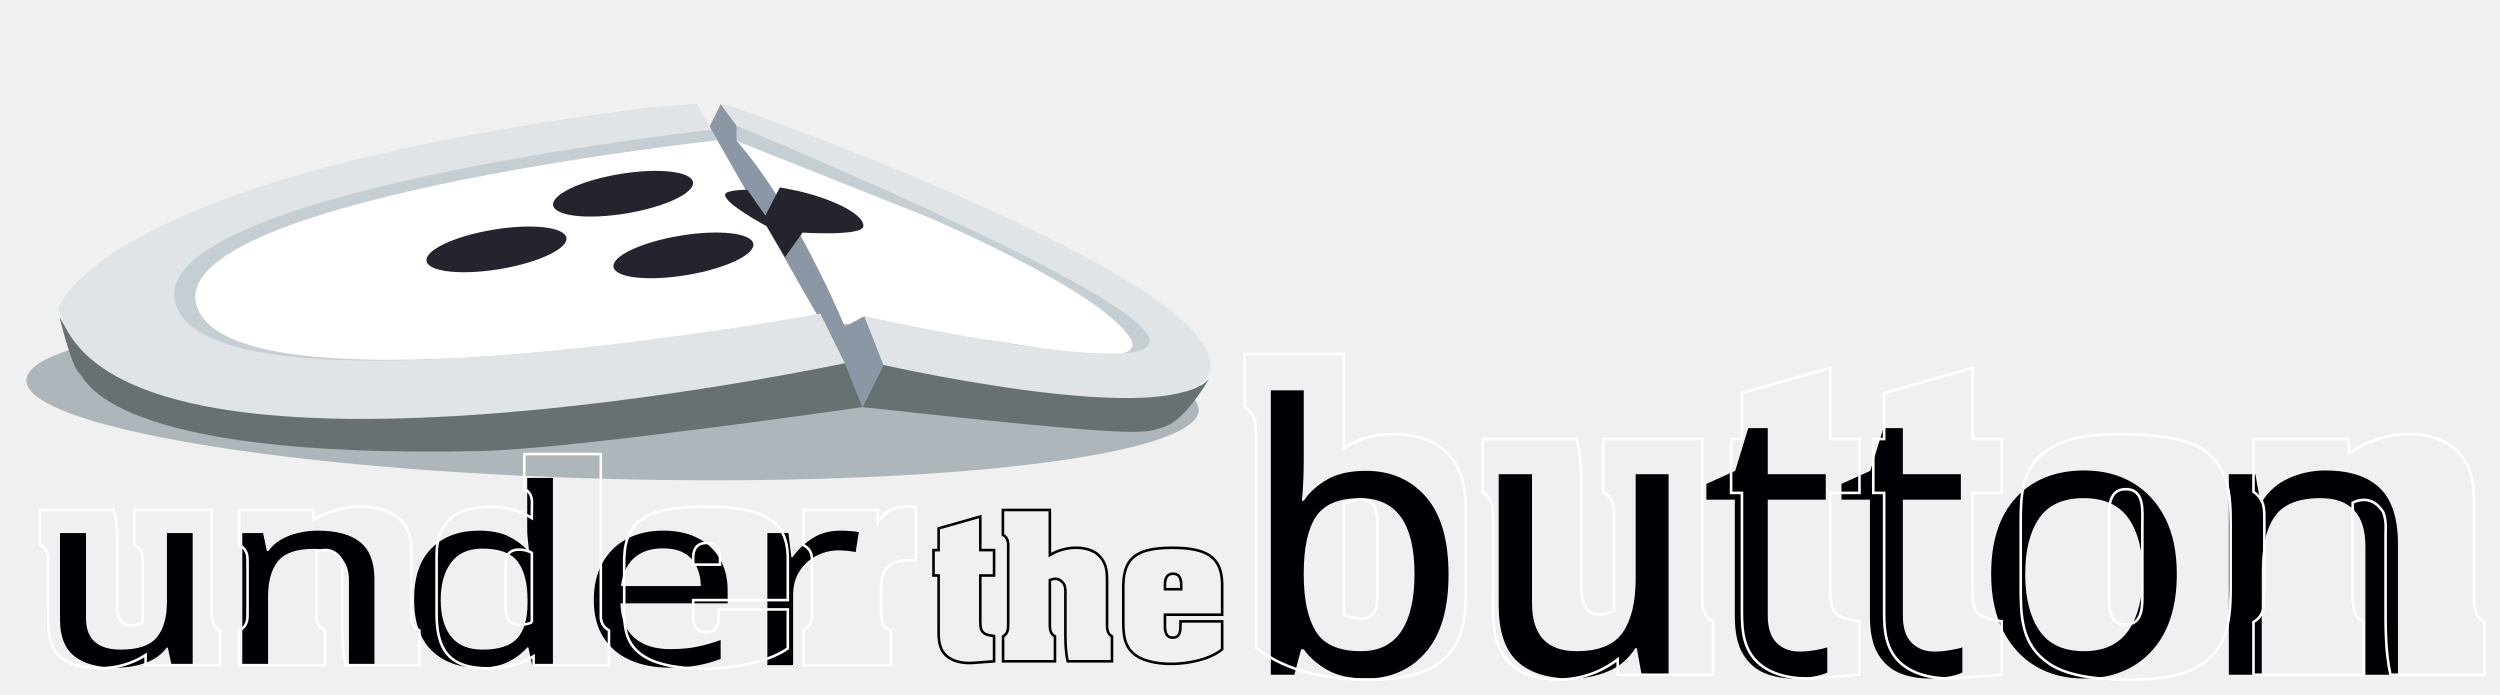
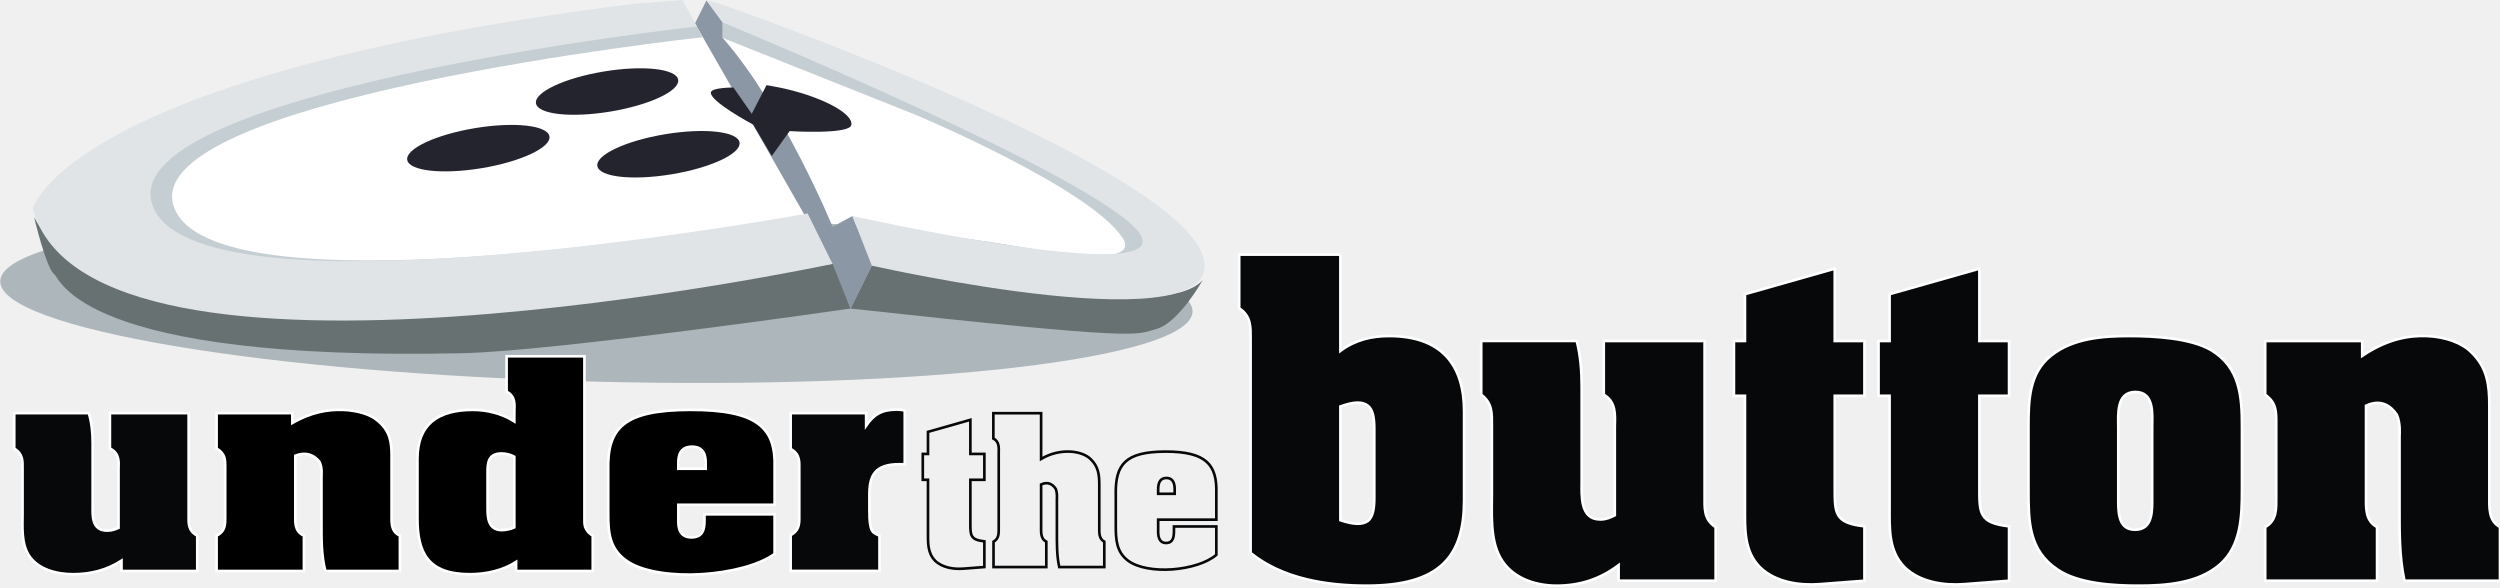
- <svg xmlns="http://www.w3.org/2000/svg" xmlns:xlink="http://www.w3.org/1999/xlink" version="1.1" id="Layer_1" x="0px" y="0px" width="961px" height="267px" viewBox="0 0 961 267" enable-background="new 0 0 961 267" xml:space="preserve">
-   <g>
-     <g>
-       <defs>
-         <rect id="SVGID_1_" x="-76" width="1080" height="360" />
-       </defs>
-       <clipPath id="SVGID_2_">
-         <use xlink:href="#SVGID_1_" overflow="visible" />
-       </clipPath>
-       <g clip-path="url(#SVGID_2_)">
-         <defs>
-           <rect id="SVGID_3_" x="-76" width="1080" height="360" />
-         </defs>
-         <clipPath id="SVGID_4_">
-           <use xlink:href="#SVGID_3_" overflow="visible" />
-         </clipPath>
-         <path clip-path="url(#SVGID_4_)" fill="#FFFFFF" d="M455.198,141.376c0,0,0.518-12.08-7.774-19.862     c-8.289-7.783-17.18-13.883-17.18-13.883S398.361,90.73,393.186,87.69c-5.178-3.04-59.436-22.285-74.681-26.588     c-15.244-4.305-53.657-13.207-53.657-13.207l60.956,105.16l70.495,9.829l36.386-6.963L455.198,141.376z" />
-         <path clip-path="url(#SVGID_4_)" fill="#FFFFFF" d="M28.227,132.688c0,0-6.375-18.538,32.769-36.372     c39.145-17.833,92.118-28.188,92.118-28.188s55.916-9.558,73.084-9.956l49.726-8.209l64.451,104.181l-135.269,21.512     l-113.305-4.781l-55.916-24.291L28.227,132.688z" />
-         <path clip-path="url(#SVGID_4_)" fill="#ADB6BA" d="M460.802,157.632c-0.438,17.8-101.683,29.655-226.129,26.481     c-124.446-3.176-224.972-20.179-224.53-37.979c0.44-17.801,101.683-29.657,226.128-26.481     C360.718,122.828,461.244,139.833,460.802,157.632" />
-         <path clip-path="url(#SVGID_4_)" fill="#677172" d="M22.929,121.962c0,0,4.539,19.185,7.565,21.487     c2.432,1.852,9.846,33.055,154.299,29.93c35.161-0.76,146.738-16.883,146.738-16.883l-6.183-17.017     c0,0-108.788,19.671-170.057,18.904C71.426,157.332,36.543,147.286,22.929,121.962" />
-         <path clip-path="url(#SVGID_4_)" fill="#677172" d="M331.531,156.496l8.065-16.225c48.368,7.198,42.613,7.783,66.062,10.086     c21.845,2.145,50.803,4.577,58.995-4.605c0,0-9.074,16.115-17.395,18.419C438.937,166.473,443.477,168.774,331.531,156.496" />
-         <path clip-path="url(#SVGID_4_)" fill="#8C97A5" d="M324.725,139.613l6.807,16.882l8.065-16.224l-7.345-18.767l-7.496,4.095     c0,0-18.453-45.05-41.52-71.379v-5.851l-6.163-8.34l-4.344,8.678" />
-         <path clip-path="url(#SVGID_4_)" fill="#24242F" d="M217.722,91.42c-0.672-4.183-13.25-5.582-28.093-3.126     c-14.841,2.457-26.33,7.839-25.657,12.021c0.673,4.184,13.25,5.583,28.093,3.127C206.906,100.985,218.394,95.604,217.722,91.42" />
-         <path clip-path="url(#SVGID_4_)" fill="#24242F" d="M289.577,93.724c-0.673-4.183-13.251-5.583-28.095-3.126     c-14.841,2.456-26.329,7.838-25.655,12.021c0.673,4.184,13.25,5.583,28.092,3.126C278.762,103.289,290.248,97.908,289.577,93.724     " />
-         <path clip-path="url(#SVGID_4_)" fill="#24242F" d="M266.381,70.021c-0.672-4.183-13.25-5.582-28.092-3.126     c-14.843,2.457-26.329,7.84-25.657,12.022c0.674,4.183,13.25,5.583,28.093,3.126C255.568,79.587,267.053,74.206,266.381,70.021" />
-         <path clip-path="url(#SVGID_4_)" fill="#24242F" d="M308.492,89.426c0,0,22.49,1.394,23.327-2.267     c0.94-4.129-10.172-10.264-24.825-13.705c-2.476-0.58-7.212-1.404-7.212-1.404l-5.59,10.838l-6.921-9.945     c0,0-8.106-0.009-8.511,1.758c-0.771,3.385,16.009,12.284,16.009,12.284l6.99,11.852L308.492,89.426z" />
-         <path clip-path="url(#SVGID_4_)" fill="#FFFFFF" d="M312.697,124.465c0,9.213-59.447,16.682-132.781,16.682     c-73.333,0-132.782-7.469-132.782-16.682s59.449-16.683,132.782-16.683C253.25,107.782,312.697,115.252,312.697,124.465" />
-         <path clip-path="url(#SVGID_4_)" fill="#C5CED2" d="M275.119,54.004c0,0-217.476,23.583-198.899,65.159     c18.577,41.577,234.388,2.558,234.388,2.558l9.224,16.949c0,0-264.282,57.637-284.764-19.029c0,0,12.188-47.812,214.894-73.312     l22.768,2.379l2.867,5.202" />
-         <path clip-path="url(#SVGID_4_)" fill="#E0E4E7" d="M273.482,49.869c0,0-224.941,24.829-205.335,68.708     c19.604,43.882,247.171,1.97,247.171,1.97l9.407,19.066c0,0-280.694,60.023-302.31-20.89c0,0,12.862-50.461,226.799-77.373     l18.73-1.48" />
-         <path clip-path="url(#SVGID_4_)" fill="#C5CED2" d="M343.741,140.229c0,0,126.146,28.646,115.441-3.467     c-10.705-32.114-162.747-86.179-169.891-88.311l-6.165-2.497l0.109,8.266l73.012,29.084c0,0,65.922,27.695,78.161,46.56     c12.241,18.865-97.449-6.958-97.449-6.958L343.741,140.229z" />
-         <path clip-path="url(#SVGID_4_)" fill="#E0E4E7" d="M339.597,140.271c0,0,136.669,31.036,125.071-3.756     c-11.6-34.791-176.321-93.368-184.062-95.677l-3.534-0.809l6.164,8.341c0,0,144.47,59.52,157.73,79.959     c13.261,20.438-108.715-6.825-108.715-6.825L339.597,140.271z" />
-         <g clip-path="url(#SVGID_4_)">
-           <text transform="matrix(1.1861 0 0 1 14.1865 255.6807)" fill="#000104" font-family="'Aachen-Bold'" font-size="94.695">under</text>
-         </g>
-         <path clip-path="url(#SVGID_4_)" fill="none" stroke="#FFFFFF" d="M18.567,233.807c0,5.113-0.562,11.553,2.471,16.098     c3.257,5.02,10.107,7.007,16.622,7.007c6.852,0,12.804-1.608,18.308-5.112v3.883h28.64v-13.354     c-3.594-1.895-3.257-4.734-3.257-7.859v-38.445H51.588v13.352c3.594,1.799,3.369,4.829,3.257,7.859v22.158     c-1.348,0.568-2.584,1.041-4.268,1.041c-6.065,0-5.504-5.965-5.504-9.469v-23.578c0-3.789-0.337-7.67-1.46-11.363H15.422v13.352     c3.37,2.178,3.145,4.639,3.145,7.859V233.807z" />
-         <path clip-path="url(#SVGID_4_)" fill="none" stroke="#FFFFFF" d="M120.548,196.023H91.907v13.352     c3.369,2.083,3.257,4.167,3.257,7.386v18.087c0,3.03,0.225,5.776-3.257,7.481v13.352h33.021v-13.352     c-3.595-1.61-3.258-4.925-3.258-7.86v-22.348c4.381-1.704,7.302,0,9.099,2.273c1.123,2.178,0.786,4.924,0.786,5.303v17.424     c0,6.154-0.112,12.499,1.46,18.56h28.19v-13.352c-3.481-1.61-3.145-4.925-3.145-7.86v-22.348c0-5.114-0.562-9.471-5.392-13.352     c-2.695-2.273-7.524-3.789-13.027-3.978c-5.616-0.188-11.906,0.853-19.094,4.924V196.023z" />
-         <path clip-path="url(#SVGID_4_)" fill="none" stroke="#FFFFFF" d="M205.12,255.681h28.977v-13.353     c-3.481-2.082-3.145-4.734-3.145-6.533v-61.269h-29.427v13.353c3.595,1.988,2.92,4.925,2.92,8.05v3.219     c-4.717-3.03-10.558-4.356-15.611-4.356c-13.365,0-21.002,5.494-21.002,18.561v22.443c0,12.973,3.93,21.117,19.767,21.117     c6.289,0,12.467-1.42,17.521-4.641V255.681z M204.445,239.203c-1.348,0.664-3.257,1.043-4.717,1.043     c-5.391,0-5.391-5.209-5.391-8.429v-13.163c0-3.408,0-7.386,5.278-7.386c1.685,0,3.481,0.474,4.829,1.231V239.203z" />
-         <path clip-path="url(#SVGID_4_)" fill="none" stroke="#FFFFFF" d="M276.776,217.045h-10.333v-2.271     c0-2.369,0.45-6.062,5.167-6.062s5.166,3.692,5.166,6.062V217.045z M239.938,233.9c0,7.197,0.337,13.826,7.75,18.465     c5.84,3.695,16.734,5.209,27.517,4.547c10.895-0.663,21.789-3.409,27.63-7.672v-14.961h-26.507v2.179     c0,3.03-0.337,6.534-4.941,6.534c-4.605,0-5.055-3.883-4.942-6.819v-5.492h36.391v-14.108     c0.448-14.584-5.953-21.875-32.011-21.78c-24.82,0.095-31.335,6.629-30.886,22.916V233.9z" />
-         <path clip-path="url(#SVGID_4_)" fill="none" stroke="#FFFFFF" d="M337.427,196.023h-28.528v13.541     c3.594,1.988,3.257,4.734,3.257,7.859v16.855c0,3.125,0.337,5.871-3.257,7.859v13.542h33.582v-13.352     c-2.246-0.947-2.92-1.421-3.369-3.41c-0.45-1.894-0.45-4.544-0.45-6.438v-5.776c0-7.007,2.022-11.363,11.232-11.363h2.134v-20.36     c-1.011-0.188-2.134-0.283-3.146-0.283c-5.728,0-8.647,1.988-11.455,6.061V196.023z" />
-         <path clip-path="url(#SVGID_4_)" fill="none" stroke="#000104" d="M376.823,198.553l-16.016,4.547v8.348h-1.967v9.773h1.967     v19.951c0,3.732-0.203,7.735,2.715,10.654c2.715,2.646,7.059,3.257,10.587,2.986l8.008-0.611v-9.705     c-5.361-0.609-5.294-2.307-5.294-6.922v-16.354h5.294v-9.773h-5.294V198.553z" />
-         <path clip-path="url(#SVGID_4_)" fill="none" stroke="#000104" d="M403.561,196.043H385.51v9.568     c2.239,1.153,2.104,3.461,2.035,5.633v28.027c0,2.171,0.136,4.141-1.967,5.361v9.568h19.951v-9.568     c-2.172-1.153-1.969-3.529-1.969-5.633v-16.017c2.647-1.221,4.411,0,5.497,1.629c0.68,1.562,0.476,3.529,0.476,3.802v12.485     c0,4.412-0.068,8.958,0.882,13.302h17.034v-9.568c-2.104-1.153-1.9-3.529-1.9-5.633v-16.017c0-3.664-0.34-6.786-3.258-9.567     c-1.628-1.629-4.546-2.715-7.872-2.852c-3.393-0.135-7.193,0.611-10.858,2.783V196.043z" />
-         <path clip-path="url(#SVGID_4_)" fill="none" stroke="#000104" d="M454.051,226.513h-6.243v-1.628     c0-1.697,0.271-4.344,3.121-4.344c2.851,0,3.122,2.646,3.122,4.344V226.513z M431.792,238.593c0,5.157,0.203,9.908,4.682,13.233     c3.529,2.646,10.112,3.732,16.627,3.258c6.583-0.475,13.165-2.444,16.694-5.497v-10.724h-16.016v1.562     c0,2.172-0.203,4.683-2.986,4.683c-2.782,0-3.053-2.783-2.985-4.887v-3.936h21.987v-10.111     c0.271-10.451-3.597-15.678-19.341-15.609c-14.997,0.068-18.934,4.752-18.662,16.424V238.593z" />
-         <g clip-path="url(#SVGID_4_)">
-           <text transform="matrix(1 0 0 1 476.2695 259.3779)" fill="#000104" font-family="'Aachen-Bold'" font-size="143.85">button</text>
-         </g>
-         <path clip-path="url(#SVGID_4_)" fill="none" stroke="#FFFFFF" d="M516.691,193.494c5.179-1.869,8.343-1.869,10.357-0.287     c1.87,1.438,2.445,4.459,2.445,8.631v26.324c0,4.172-0.575,7.192-2.445,8.631c-2.015,1.438-5.179,1.438-10.357-0.287V193.494z      M516.691,136.099h-38.264v20.283c4.603,3.021,4.315,7.193,4.315,11.94v80.555c12.083,9.781,28.77,12.371,43.874,12.371     c27.906,0,36.825-11.221,36.825-32.366v-33.517c0-17.694-8.631-28.482-28.339-28.482c-6.616,0-12.802,1.439-18.412,5.61V136.099z     " />
-         <path clip-path="url(#SVGID_4_)" fill="none" stroke="#FFFFFF" d="M573.943,226.148c0,7.768-0.72,17.55,3.164,24.455     c4.172,7.624,12.947,10.645,21.29,10.645c8.774,0,16.399-2.445,23.447-7.768v5.896h36.682v-20.281     c-4.603-2.877-4.171-7.193-4.171-11.94v-58.403h-38.12v20.283c4.603,2.733,4.315,7.338,4.171,11.94v33.659     c-1.726,0.865-3.309,1.584-5.466,1.584c-7.769,0-7.049-9.063-7.049-14.385v-35.819c0-5.754-0.432-11.652-1.87-17.262h-36.106     v20.283c4.315,3.309,4.028,7.049,4.028,11.94V226.148z" />
-         <path clip-path="url(#SVGID_4_)" fill="none" stroke="#FFFFFF" d="M703.551,141.421l-33.949,9.638v17.694h-4.171v20.713h4.171     v42.291c0,7.912-0.432,16.399,5.754,22.586c5.754,5.609,14.961,6.904,22.44,6.328l16.975-1.293v-20.571     c-11.364-1.296-11.22-4.892-11.22-14.673v-34.668h11.22v-20.713h-11.22V141.421z" />
-         <path clip-path="url(#SVGID_4_)" fill="none" stroke="#FFFFFF" d="M758.212,141.421l-33.949,9.638v17.694h-4.171v20.713h4.171     v42.291c0,7.912-0.432,16.399,5.754,22.586c5.754,5.609,14.961,6.904,22.44,6.328l16.975-1.293v-20.571     c-11.365-1.296-11.22-4.892-11.22-14.673v-34.668h11.22v-20.713h-11.22V141.421z" />
-         <path clip-path="url(#SVGID_4_)" fill="none" stroke="#FFFFFF" d="M810.715,201.551c0-5.035-0.863-13.521,6.474-13.521     c7.336,0,6.329,8.631,6.329,13.521v26.18c0,4.891,0.432,12.371-6.474,12.371c-6.761,0-6.329-7.48-6.329-12.371V201.551z      M857.466,201.263c0-11.508-0.719-22.44-11.651-29.058c-7.912-4.603-21.722-5.322-30.928-5.322     c-10.214,0-21.29,0.863-29.489,7.336c-8.487,6.617-8.631,17.262-8.631,27.044v23.591c0,11.939,0,23.016,11.076,30.352     c7.912,5.324,21.146,6.043,30.496,6.043c10.356,0,22.44-0.863,30.64-7.911c8.2-7.05,8.487-18.413,8.487-28.483V201.263z" />
-         <path clip-path="url(#SVGID_4_)" fill="none" stroke="#FFFFFF" d="M902.921,168.753h-36.682v20.283     c4.315,3.163,4.171,6.329,4.171,11.22v27.475c0,4.604,0.288,8.775-4.171,11.364v20.283h42.291v-20.283     c-4.603-2.444-4.171-7.479-4.171-11.938v-33.949c5.609-2.59,9.35,0,11.651,3.453c1.438,3.308,1.007,7.48,1.007,8.055v26.469     c0,9.35-0.144,18.987,1.87,28.194h36.106v-20.283c-4.459-2.444-4.027-7.479-4.027-11.938v-33.949     c0-7.768-0.72-14.385-6.905-20.283c-3.452-3.452-9.638-5.754-16.687-6.041c-7.192-0.288-15.248,1.294-24.454,7.48V168.753z" />
-       </g>
-     </g>
-   </g>
+ <svg xmlns="http://www.w3.org/2000/svg" version="1.1" id="Layer_1" x="0px" y="0px" width="944.947px" height="221.878px" viewBox="0 0 944.947 221.878" enable-background="new 0 0 944.947 221.878" xml:space="preserve">
+   <path fill="#FFFFFF" d="M445.151,101.506c0,0,0.518-12.08-7.774-19.862c-8.289-7.783-17.18-13.883-17.18-13.883  S388.315,50.86,383.139,47.82c-5.178-3.04-59.436-22.285-74.681-26.588c-15.244-4.305-53.657-13.207-53.657-13.207l60.956,105.16  l70.495,9.829l36.386-6.963L445.151,101.506z" />
+   <path fill="#FFFFFF" d="M18.179,92.818c0,0-6.375-18.538,32.769-36.372c39.145-17.833,92.118-28.188,92.118-28.188  s55.916-9.558,73.084-9.956l49.726-8.209l64.451,104.182l-135.269,21.512l-113.304-4.781l-55.916-24.291L18.179,92.818z" />
+   <path fill="#ADB6BA" d="M450.755,117.763c-0.439,17.799-101.683,29.654-226.129,26.48c-124.446-3.176-224.972-20.18-224.53-37.979  c0.44-17.801,101.682-29.657,226.128-26.481C350.671,82.958,451.197,99.962,450.755,117.763" />
+   <path fill="#677172" d="M12.882,82.092c0,0,4.539,19.185,7.565,21.487c2.432,1.852,9.846,33.055,154.299,29.93  c35.161-0.76,146.738-16.883,146.738-16.883l-6.183-17.017c0,0-108.788,19.671-170.056,18.904  C61.379,117.462,26.496,107.416,12.882,82.092" />
+   <path fill="#677172" d="M321.484,116.626l8.066-16.226c48.368,7.198,42.613,7.783,66.061,10.086  c21.845,2.146,50.803,4.577,58.996-4.605c0,0-9.075,16.116-17.395,18.418C428.89,126.603,433.43,128.904,321.484,116.626" />
+   <path fill="#8C97A5" d="M314.678,99.743l6.806,16.882l8.066-16.224l-7.345-18.767l-7.496,4.095c0,0-18.453-45.05-41.52-71.379V8.499  l-6.163-8.34l-4.344,8.678" />
+   <path fill="#24242F" d="M207.675,51.55c-0.672-4.183-13.25-5.582-28.093-3.126c-14.841,2.457-26.33,7.839-25.657,12.021  c0.673,4.184,13.25,5.583,28.093,3.127C196.86,61.115,208.347,55.734,207.675,51.55" />
+   <path fill="#24242F" d="M279.53,53.854c-0.672-4.183-13.251-5.583-28.094-3.126c-14.841,2.456-26.329,7.838-25.656,12.021  c0.673,4.184,13.25,5.583,28.092,3.126C268.715,63.418,280.201,58.038,279.53,53.854" />
+   <path fill="#24242F" d="M256.334,30.151c-0.672-4.183-13.25-5.582-28.092-3.126c-14.843,2.457-26.329,7.84-25.657,12.022  c0.673,4.183,13.25,5.583,28.092,3.126C245.521,39.717,257.005,34.335,256.334,30.151" />
+   <path fill="#24242F" d="M298.445,49.556c0,0,22.49,1.394,23.327-2.267c0.941-4.129-10.172-10.264-24.825-13.705  c-2.476-0.58-7.212-1.404-7.212-1.404l-5.59,10.838l-6.921-9.945c0,0-8.106-0.009-8.51,1.758  c-0.772,3.385,16.008,12.284,16.008,12.284l6.991,11.852L298.445,49.556z" />
+   <path fill="#FFFFFF" d="M302.65,84.595c0,9.213-59.447,16.682-132.781,16.682c-73.333,0-132.782-7.469-132.782-16.682  s59.449-16.683,132.782-16.683C243.203,67.912,302.65,75.382,302.65,84.595" />
+   <path fill="#C5CED2" d="M265.073,14.134c0,0-217.476,23.583-198.9,65.159c18.577,41.577,234.388,2.558,234.388,2.558l9.223,16.949  c0,0-264.282,57.637-284.763-19.029c0,0,12.188-47.812,214.893-73.312l22.768,2.379l2.867,5.202" />
+   <path fill="#E0E4E7" d="M263.436,9.999c0,0-224.941,24.829-205.335,68.708c19.605,43.882,247.171,1.97,247.171,1.97l9.407,19.066  c0,0-280.694,60.023-302.31-20.89c0,0,12.862-50.461,226.799-77.373L257.898,0" />
+   <path fill="#C5CED2" d="M333.694,100.359c0,0,126.146,28.646,115.441-3.467C438.43,64.778,286.388,10.713,279.245,8.581  l-6.165-2.497l0.109,8.266l73.012,29.084c0,0,65.922,27.695,78.161,46.56c12.241,18.865-97.449-6.958-97.449-6.958L333.694,100.359z  " />
+   <path fill="#E0E4E7" d="M329.55,100.401c0,0,136.669,31.036,125.071-3.756C443.022,61.854,278.3,3.277,270.56,0.968l-3.534-0.809  L273.19,8.5c0,0,144.469,59.52,157.73,79.959c13.261,20.438-108.715-6.825-108.715-6.825L329.55,100.401z" />
+   <path fill="#060809" stroke="#FFFFFF" d="M8.52,193.937c0,5.112-0.562,11.553,2.471,16.098c3.257,5.019,10.108,7.007,16.622,7.007  c6.852,0,12.804-1.609,18.308-5.113v3.884h28.64v-13.354c-3.594-1.894-3.257-4.734-3.257-7.859v-38.445H41.541v13.352  c3.594,1.799,3.369,4.829,3.257,7.859v22.159c-1.348,0.567-2.584,1.041-4.268,1.041c-6.065,0-5.504-5.966-5.504-9.47v-23.579  c0-3.787-0.337-7.67-1.46-11.362H5.375v13.352c3.37,2.178,3.145,4.64,3.145,7.859V193.937z" />
+   <path stroke="#FFFFFF" d="M110.5,156.152H81.86v13.353c3.369,2.083,3.257,4.167,3.257,7.386v18.087c0,3.03,0.224,5.776-3.257,7.481  v13.352h33.02v-13.352c-3.594-1.61-3.257-4.925-3.257-7.86v-22.348c4.38-1.704,7.301,0,9.098,2.272  c1.123,2.179,0.786,4.925,0.786,5.304v17.424c0,6.154-0.112,12.499,1.46,18.56h28.191v-13.352c-3.482-1.61-3.145-4.925-3.145-7.86  v-22.348c0-5.114-0.561-9.47-5.391-13.353c-2.696-2.272-7.525-3.788-13.028-3.977c-5.616-0.189-11.906,0.852-19.094,4.924V156.152z" />
+   <path stroke="#FFFFFF" d="M195.073,215.811h28.977v-13.353c-3.482-2.082-3.145-4.734-3.145-6.533v-61.269h-29.426v13.353  c3.594,1.988,2.92,4.925,2.92,8.05v3.219c-4.717-3.03-10.558-4.355-15.612-4.355c-13.365,0-21.002,5.492-21.002,18.56v22.443  c0,12.973,3.93,21.116,19.767,21.116c6.289,0,12.467-1.42,17.521-4.64V215.811z M194.399,199.333  c-1.348,0.663-3.257,1.043-4.717,1.043c-5.391,0-5.391-5.21-5.391-8.429v-13.163c0-3.408,0-7.386,5.278-7.386  c1.685,0,3.482,0.474,4.83,1.231V199.333z" />
+   <path stroke="#FFFFFF" d="M266.729,177.175h-10.333v-2.272c0-2.367,0.45-6.061,5.167-6.061c4.717,0,5.166,3.693,5.166,6.061V177.175  z M229.891,194.031c0,7.196,0.337,13.824,7.75,18.465c5.84,3.693,16.734,5.209,27.517,4.546c10.894-0.663,21.789-3.409,27.629-7.671  V194.41h-26.506v2.178c0,3.03-0.337,6.534-4.942,6.534c-4.605,0-5.054-3.883-4.942-6.819v-5.492h36.39v-14.108  c0.449-14.583-5.953-21.875-32.01-21.78c-24.821,0.095-31.335,6.629-30.886,22.916V194.031z" />
+   <path fill="#060809" stroke="#FFFFFF" d="M327.379,156.152h-28.528v13.541c3.594,1.989,3.257,4.735,3.257,7.86v16.856  c0,3.124,0.337,5.871-3.257,7.858v13.542h33.582v-13.352c-2.246-0.947-2.92-1.421-3.369-3.41c-0.45-1.893-0.45-4.544-0.45-6.438  v-5.776c0-7.007,2.022-11.363,11.232-11.363h2.134v-20.36c-1.011-0.188-2.134-0.283-3.145-0.283c-5.728,0-8.648,1.988-11.456,6.061  V156.152z" />
+   <path fill="none" stroke="#060809" d="M366.777,158.683l-16.016,4.548v8.347h-1.967v9.773h1.967v19.95  c0,3.733-0.203,7.736,2.715,10.655c2.715,2.646,7.058,3.257,10.587,2.986l8.007-0.611v-9.705c-5.361-0.61-5.293-2.307-5.293-6.922  v-16.354h5.293v-9.773h-5.293V158.683z" />
+   <path fill="none" stroke="#060809" d="M393.514,156.173h-18.051v9.568c2.239,1.153,2.103,3.461,2.035,5.632v28.028  c0,2.171,0.136,4.14-1.967,5.361v9.568h19.951v-9.568c-2.172-1.153-1.968-3.529-1.968-5.632v-16.018  c2.647-1.221,4.411,0,5.497,1.629c0.679,1.562,0.475,3.529,0.475,3.801v12.486c0,4.412-0.068,8.958,0.882,13.302h17.034v-9.568  c-2.104-1.153-1.9-3.529-1.9-5.632v-16.018c0-3.664-0.34-6.786-3.258-9.568c-1.628-1.629-4.546-2.715-7.872-2.851  c-3.393-0.135-7.193,0.611-10.858,2.783V156.173z" />
+   <path fill="none" stroke="#060809" d="M444.004,186.643h-6.243v-1.628c0-1.697,0.271-4.344,3.121-4.344  c2.85,0,3.122,2.646,3.122,4.344V186.643z M421.745,198.723c0,5.157,0.203,9.908,4.682,13.233  c3.529,2.646,10.112,3.732,16.627,3.258c6.583-0.476,13.165-2.444,16.694-5.497v-10.723h-16.016v1.561  c0,2.172-0.203,4.683-2.986,4.683c-2.782,0-3.053-2.782-2.985-4.887v-3.936h21.987v-10.111c0.271-10.451-3.597-15.677-19.341-15.609  c-14.997,0.068-18.933,4.751-18.662,16.425V198.723z" />
+   <path fill="#060809" stroke="#FFFFFF" d="M506.645,153.624c5.179-1.869,8.343-1.869,10.357-0.287c1.87,1.438,2.445,4.46,2.445,8.631  v26.325c0,4.171-0.575,7.191-2.445,8.631c-2.015,1.438-5.179,1.438-10.357-0.288V153.624z M506.645,96.229h-38.264v20.283  c4.603,3.021,4.315,7.192,4.315,11.94v80.555c12.083,9.781,28.77,12.371,43.874,12.371c27.906,0,36.825-11.221,36.825-32.366  v-33.518c0-17.692-8.631-28.481-28.339-28.481c-6.616,0-12.802,1.439-18.412,5.609V96.229z" />
+   <path fill="#060809" stroke="#FFFFFF" d="M563.896,186.278c0,7.768-0.72,17.55,3.164,24.455c4.172,7.624,12.947,10.645,21.29,10.645  c8.774,0,16.399-2.445,23.447-7.768v5.896h36.682v-20.281c-4.603-2.877-4.171-7.193-4.171-11.94v-58.403h-38.12v20.283  c4.603,2.733,4.315,7.337,4.171,11.94v33.66c-1.726,0.863-3.309,1.583-5.466,1.583c-7.769,0-7.049-9.063-7.049-14.386v-35.818  c0-5.754-0.432-11.652-1.87-17.263h-36.106v20.283c4.315,3.31,4.028,7.049,4.028,11.94V186.278z" />
+   <path fill="#060809" stroke="#FFFFFF" d="M693.504,101.551l-33.949,9.638v17.694h-4.171v20.714h4.171v42.291  c0,7.911-0.432,16.398,5.754,22.585c5.754,5.609,14.961,6.904,22.44,6.329l16.975-1.295v-20.57  c-11.364-1.295-11.22-4.892-11.22-14.673v-34.667h11.22v-20.714h-11.22V101.551z" />
+   <path fill="#060809" stroke="#FFFFFF" d="M748.165,101.551l-33.949,9.638v17.694h-4.171v20.714h4.171v42.291  c0,7.911-0.432,16.398,5.754,22.585c5.754,5.609,14.961,6.904,22.44,6.329l16.975-1.295v-20.57  c-11.365-1.295-11.22-4.892-11.22-14.673v-34.667h11.22v-20.714h-11.22V101.551z" />
+   <path fill="#060809" stroke="#FFFFFF" d="M800.668,161.681c0-5.035-0.863-13.522,6.474-13.522c7.336,0,6.329,8.632,6.329,13.522  v26.18c0,4.892,0.432,12.371-6.474,12.371c-6.761,0-6.329-7.479-6.329-12.371V161.681z M847.419,161.393  c0-11.508-0.719-22.44-11.651-29.058c-7.912-4.604-21.722-5.322-30.928-5.322c-10.214,0-21.29,0.863-29.489,7.336  c-8.487,6.617-8.631,17.262-8.631,27.044v23.591c0,11.94,0,23.017,11.076,30.353c7.912,5.322,21.146,6.042,30.496,6.042  c10.356,0,22.44-0.863,30.64-7.911c8.2-7.049,8.487-18.413,8.487-28.483V161.393z" />
+   <path fill="#060809" stroke="#FFFFFF" d="M892.874,128.883h-36.682v20.283c4.315,3.164,4.171,6.329,4.171,11.22v27.475  c0,4.604,0.288,8.775-4.171,11.364v20.283h42.291v-20.283c-4.603-2.444-4.171-7.479-4.171-11.938v-33.949  c5.609-2.589,9.35,0,11.651,3.453c1.438,3.308,1.007,7.479,1.007,8.055v26.469c0,9.351-0.144,18.987,1.87,28.194h36.106v-20.283  c-4.459-2.444-4.027-7.479-4.027-11.938v-33.949c0-7.768-0.72-14.385-6.905-20.283c-3.452-3.452-9.638-5.754-16.687-6.041  c-7.192-0.288-15.248,1.294-24.454,7.48V128.883z" />
</svg>
